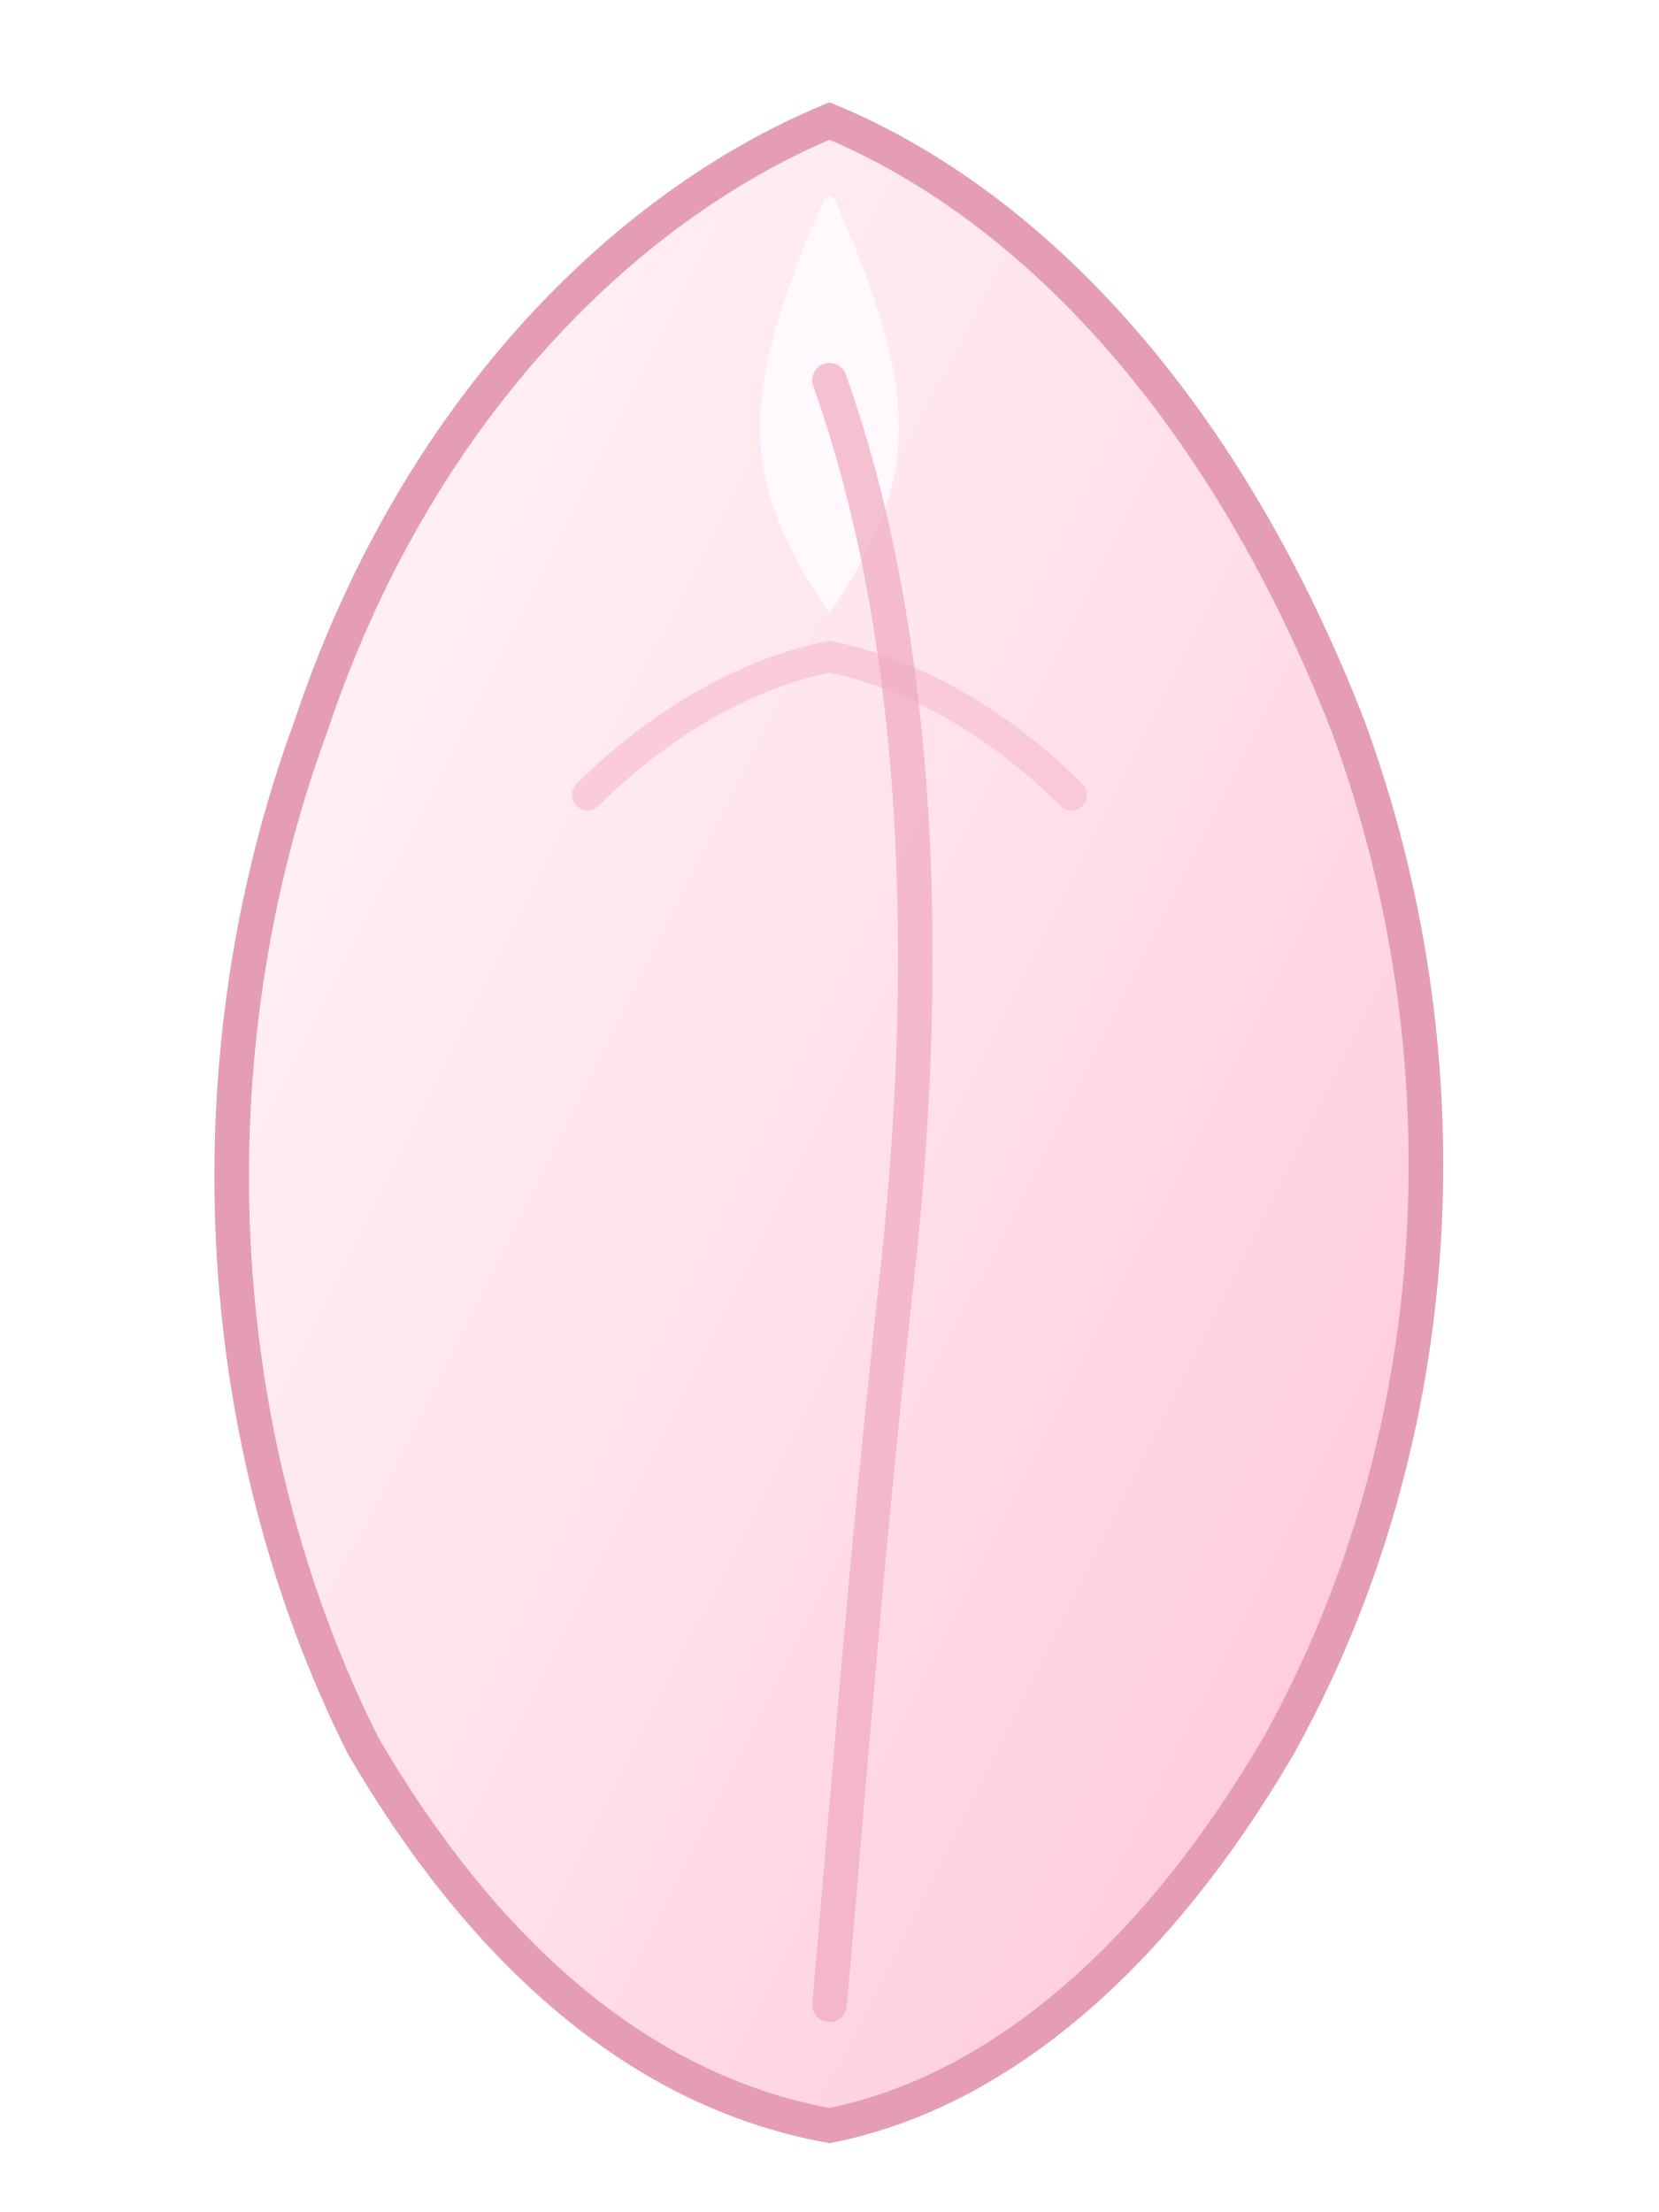
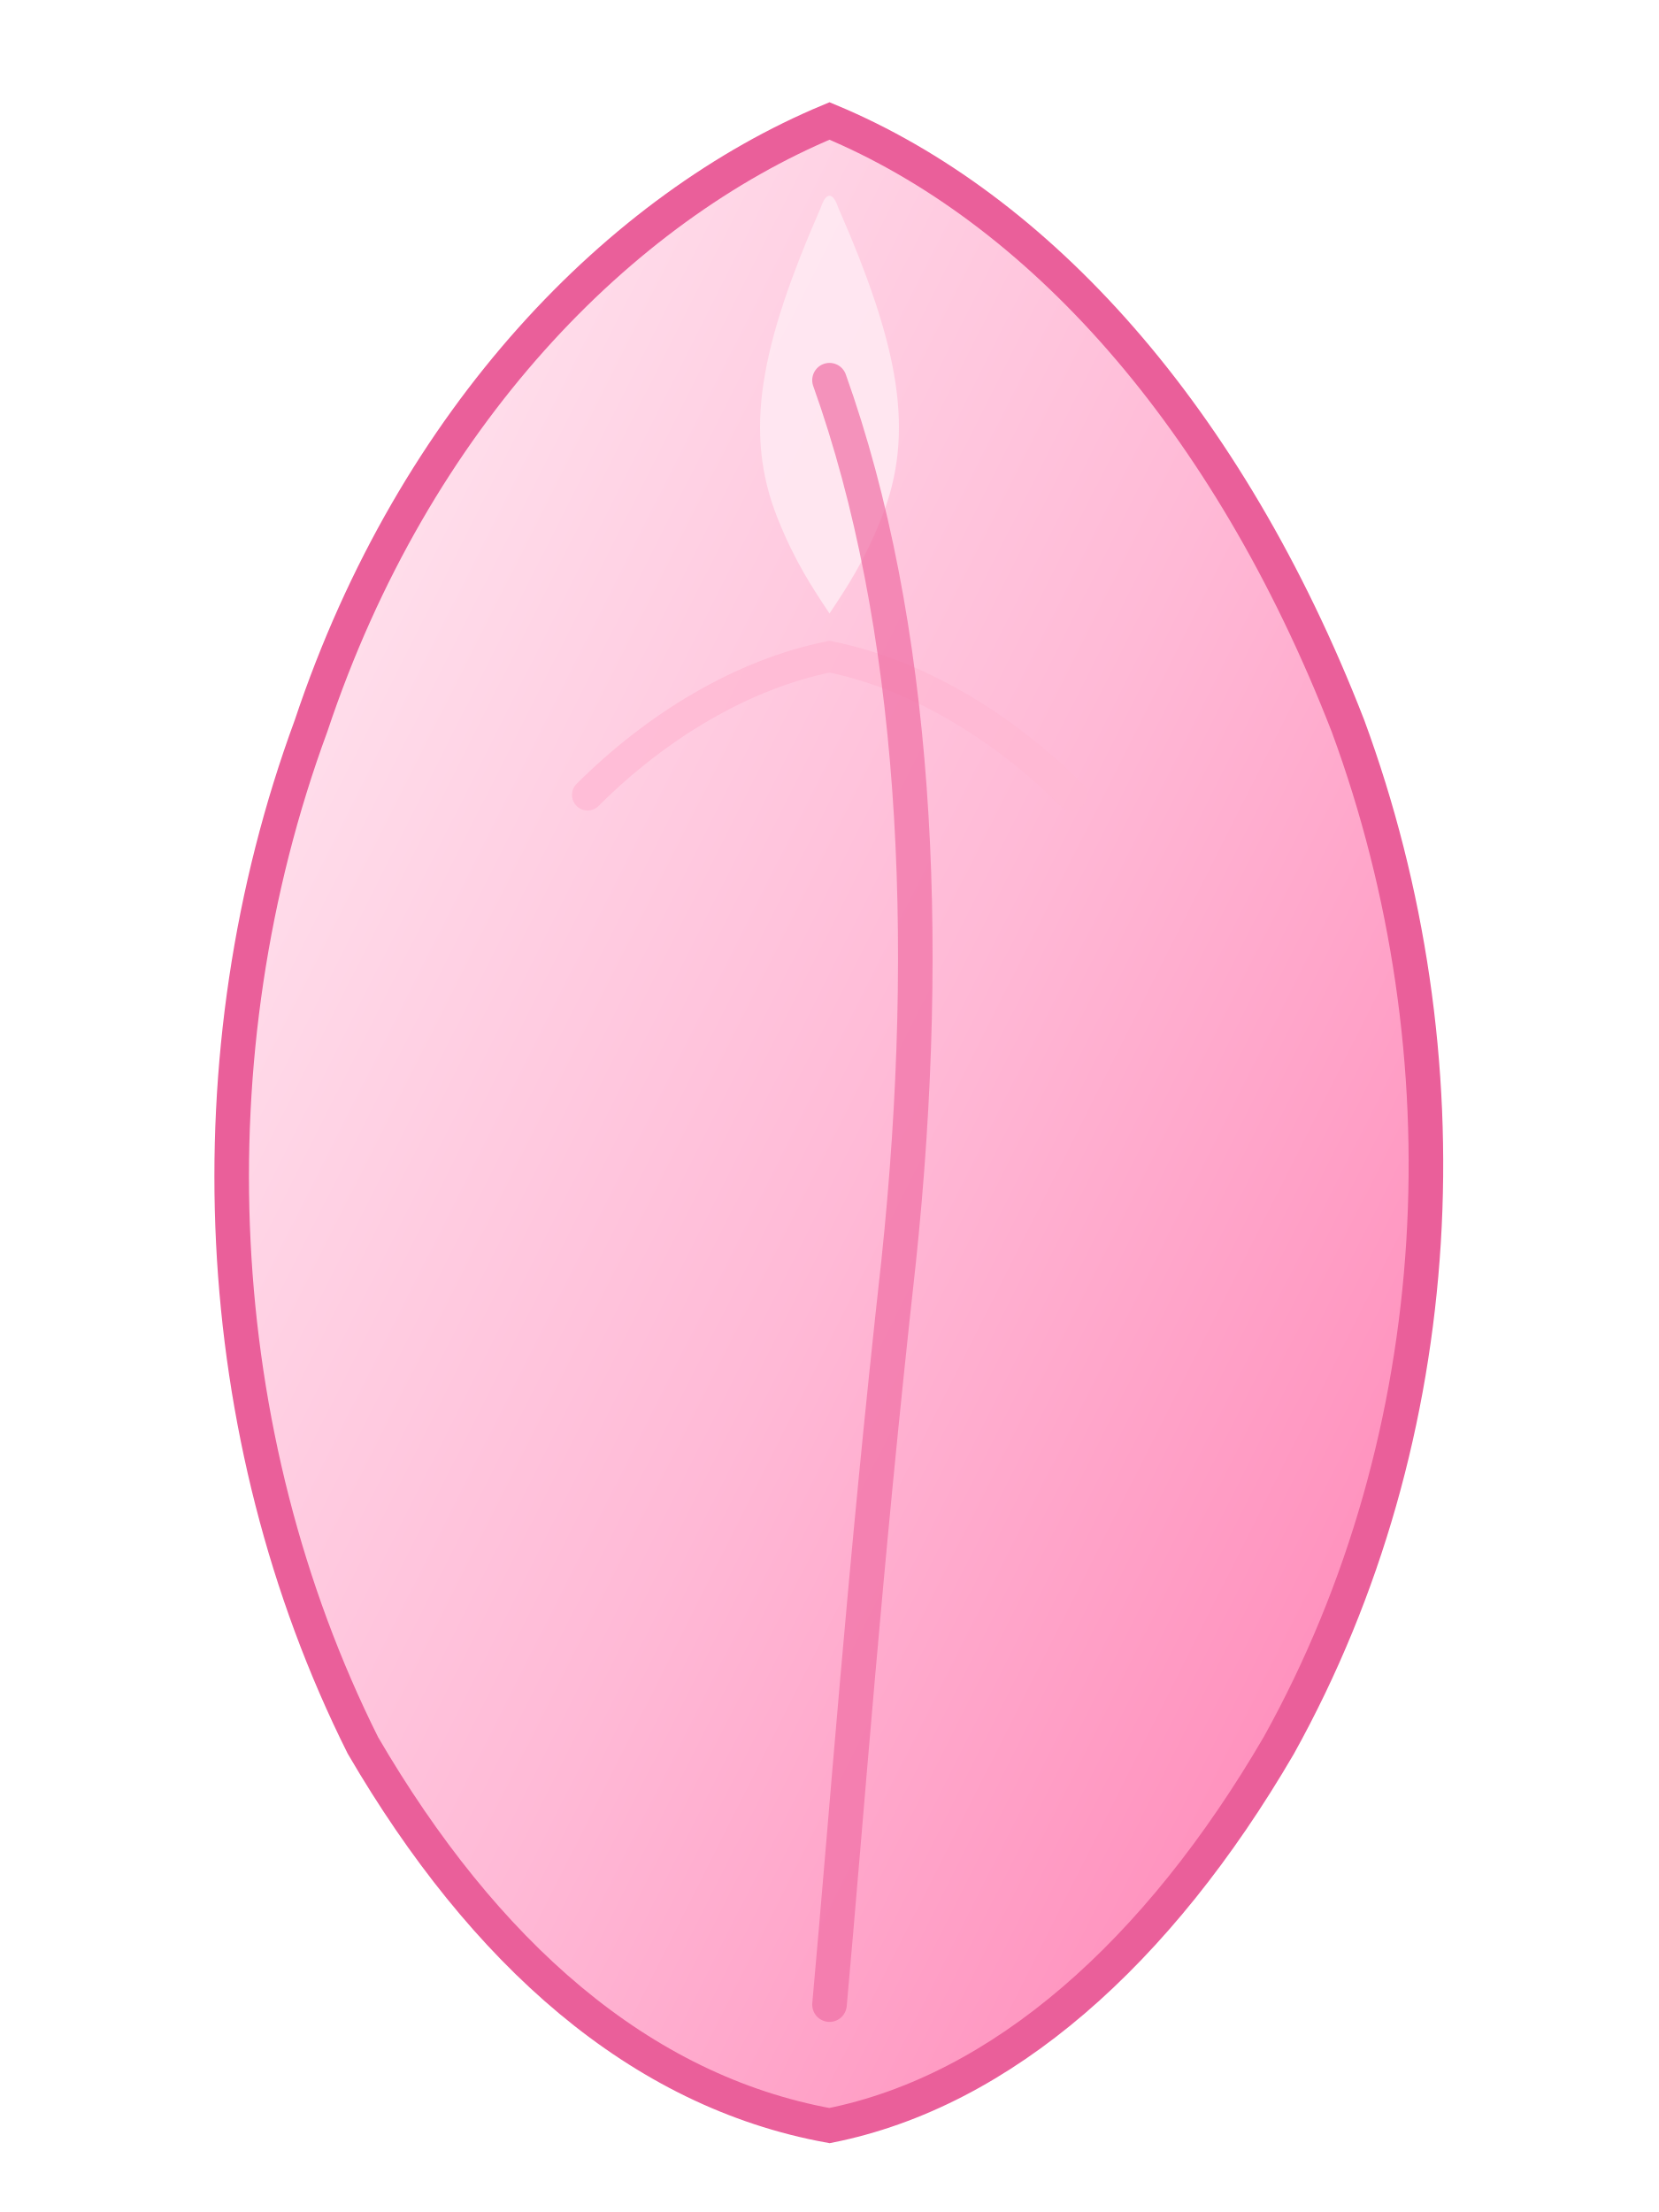
<svg xmlns="http://www.w3.org/2000/svg" viewBox="0 0 96 128">
  <defs>
    <linearGradient id="sakura2Fill" x1="0" y1="0.1" x2="1" y2="0.95">
-       <stop offset="0%" stop-color="#fff5f8" />
-       <stop offset="52%" stop-color="#ffe0ea" />
-       <stop offset="100%" stop-color="#ffc5d7" />
+       <stop offset="0%" stop-color="#ffeaf2" />
+       <stop offset="52%" stop-color="#ffb9d6" />
+       <stop offset="100%" stop-color="#ff82b4" />
    </linearGradient>
  </defs>
-   <path d="M48 7C60 12 71 24 78 42C85 61 84 83 74 101C67 113 58 121 48 123C37 121 28 113 21 101C12 83 11 61 18 42C24 24 36 12 48 7Z" fill="url(#sakura2Fill)" stroke="#e49db4" stroke-width="2" />
-   <path d="M47.5 12C44 20 43 25 45 30C46 32.5 47 34 48 35.5C49 34 50 32.5 51 30C53 25 52 20 48.5 12C48.2 11.1 47.8 11.1 47.5 12Z" fill="#fffafe" opacity="0.88" />
-   <path d="M34 46C38 42 43 39 48 38C53 39 58 42 62 46" fill="none" stroke="#f8c3d3" stroke-width="1.8" stroke-linecap="round" opacity="0.78" />
-   <path d="M48 22C53 36 54 54 52 73C50 91 49 105 48 116" fill="none" stroke="#f0a9bf" stroke-width="2" stroke-linecap="round" opacity="0.7" />
+   <path d="M48 7C60 12 71 24 78 42C85 61 84 83 74 101C67 113 58 121 48 123C37 121 28 113 21 101C12 83 11 61 18 42C24 24 36 12 48 7Z" fill="url(#sakura2Fill)" stroke="#ea5f9a" stroke-width="2" />
+   <path d="M47.5 12C44 20 43 25 45 30C46 32.5 47 34 48 35.5C49 34 50 32.5 51 30C53 25 52 20 48.5 12C48.2 11.1 47.8 11.1 47.5 12Z" fill="#ffe9f2" opacity="0.88" />
+   <path d="M34 46C38 42 43 39 48 38C53 39 58 42 62 46" fill="none" stroke="#ffb8d3" stroke-width="1.8" stroke-linecap="round" opacity="0.78" />
+   <path d="M48 22C53 36 54 54 52 73C50 91 49 105 48 116" fill="none" stroke="#f06ea4" stroke-width="2" stroke-linecap="round" opacity="0.7" />
</svg>
